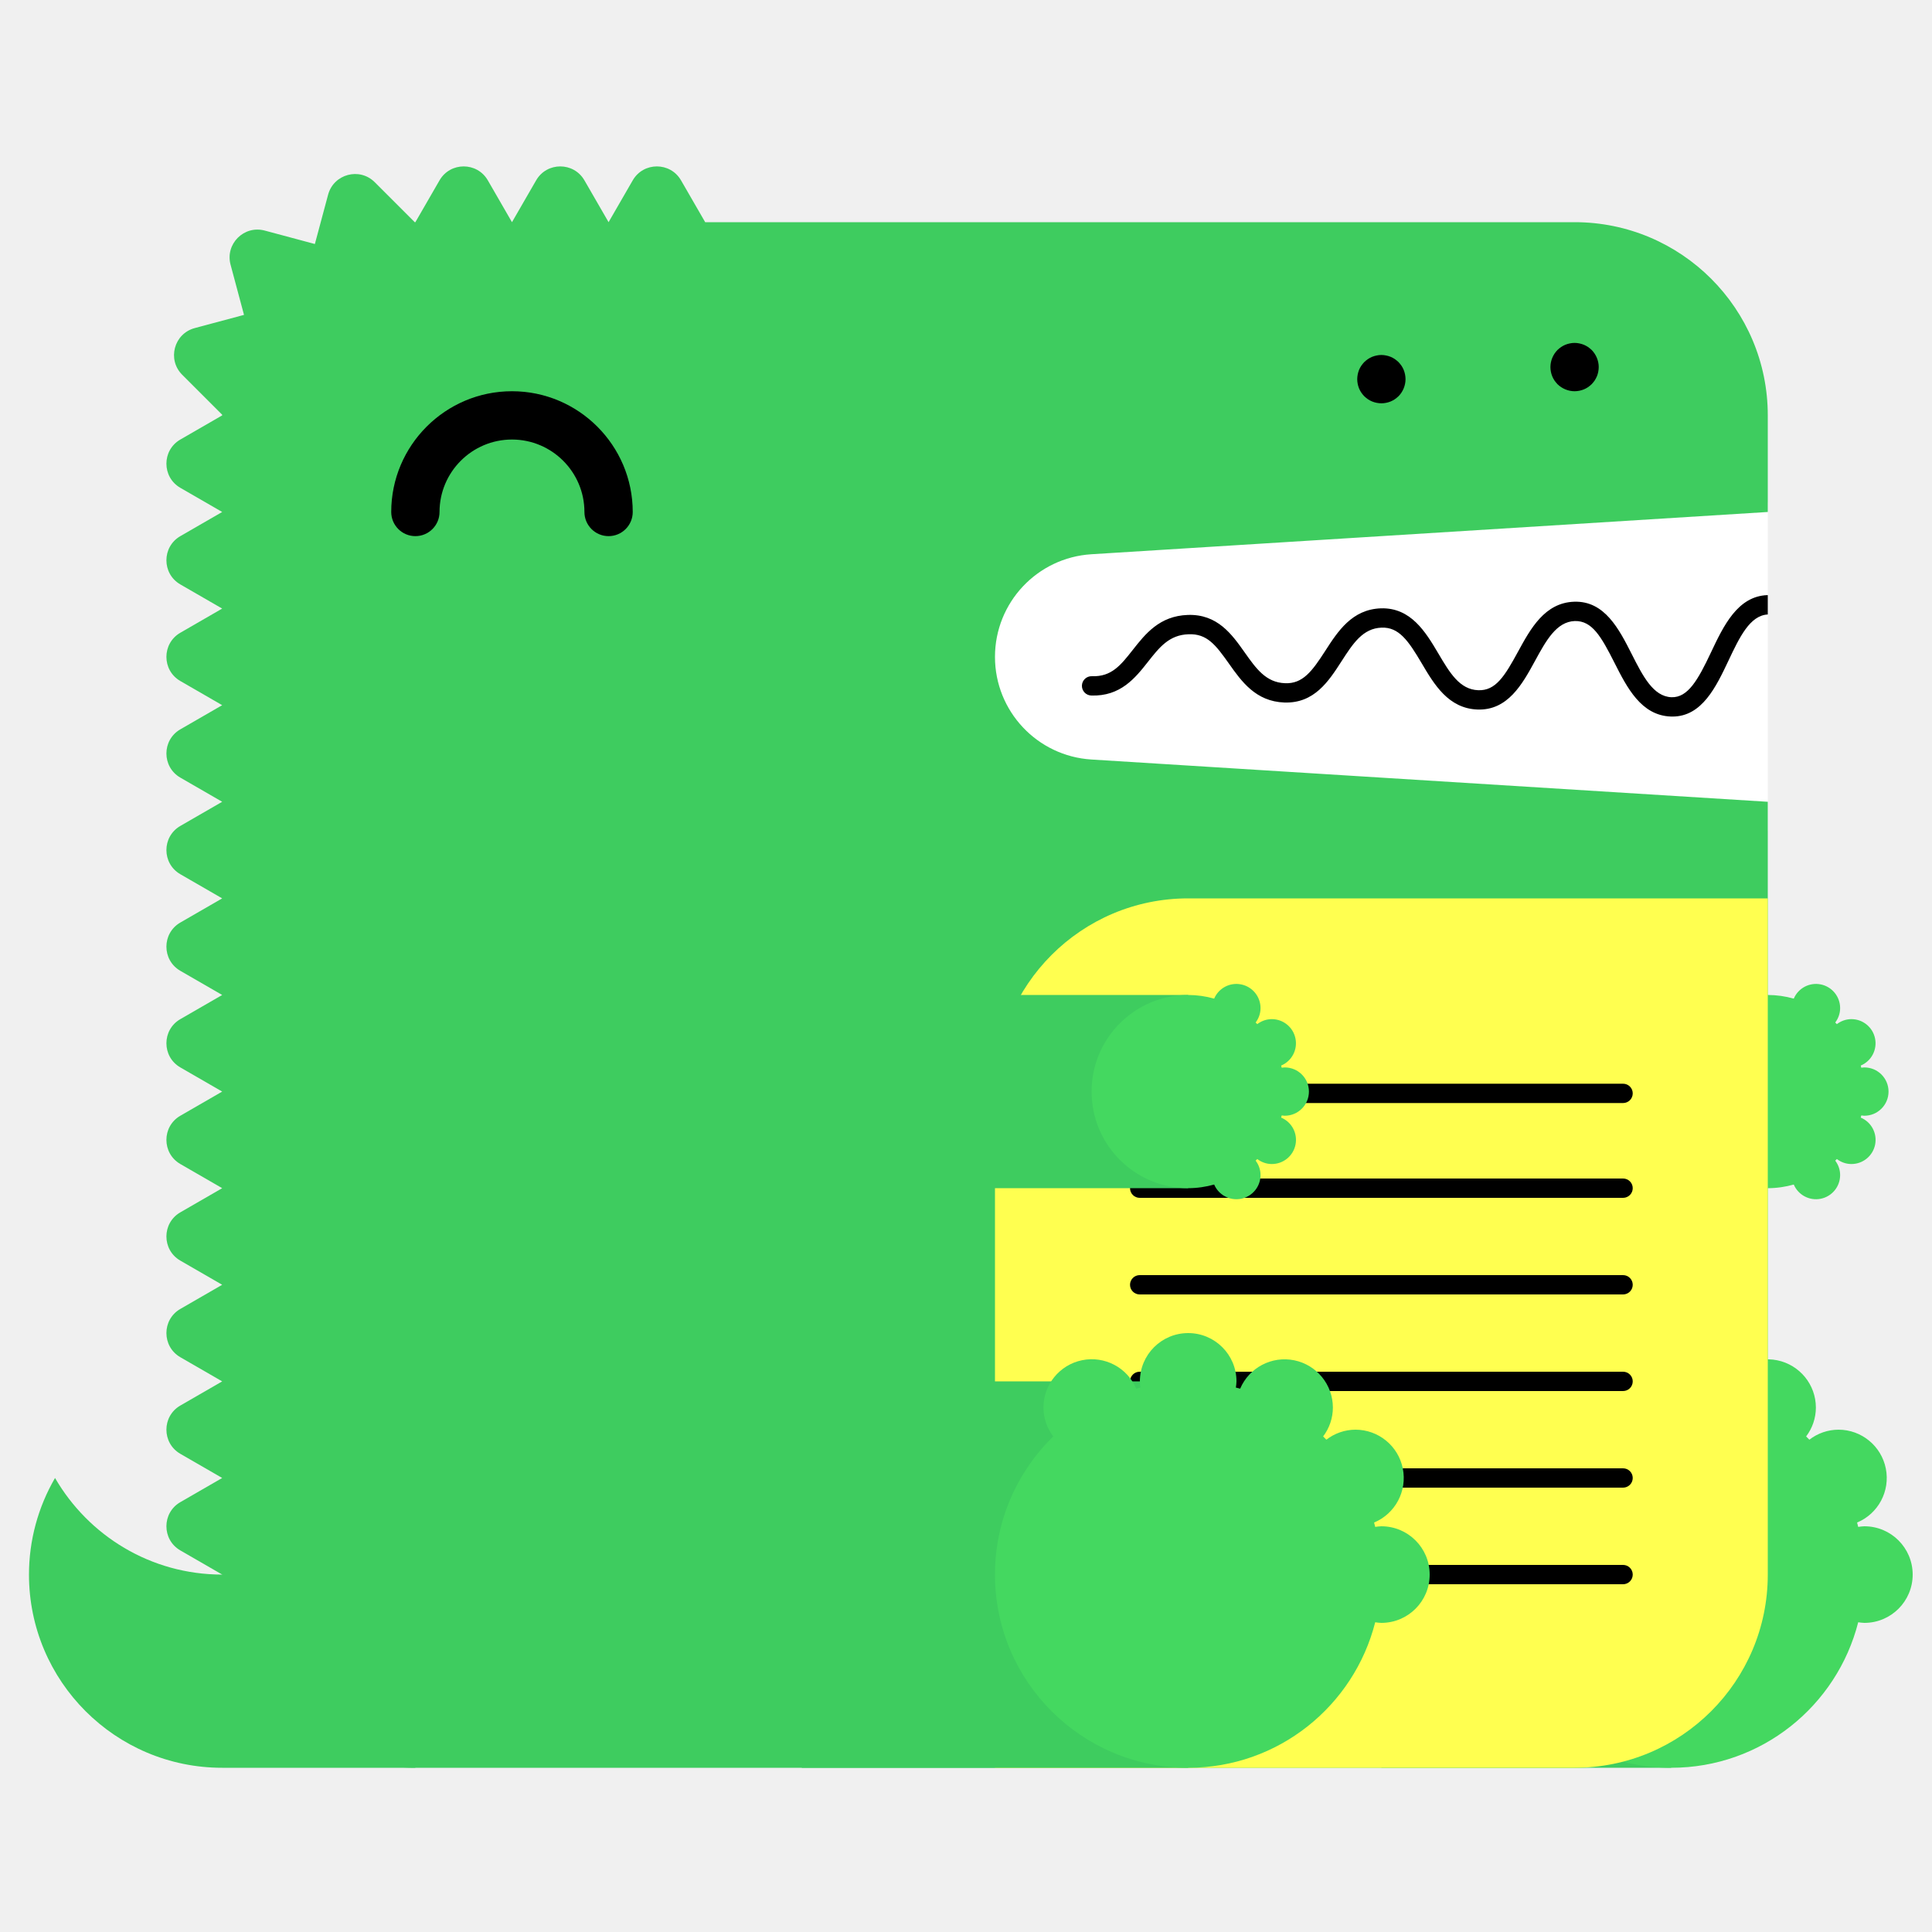
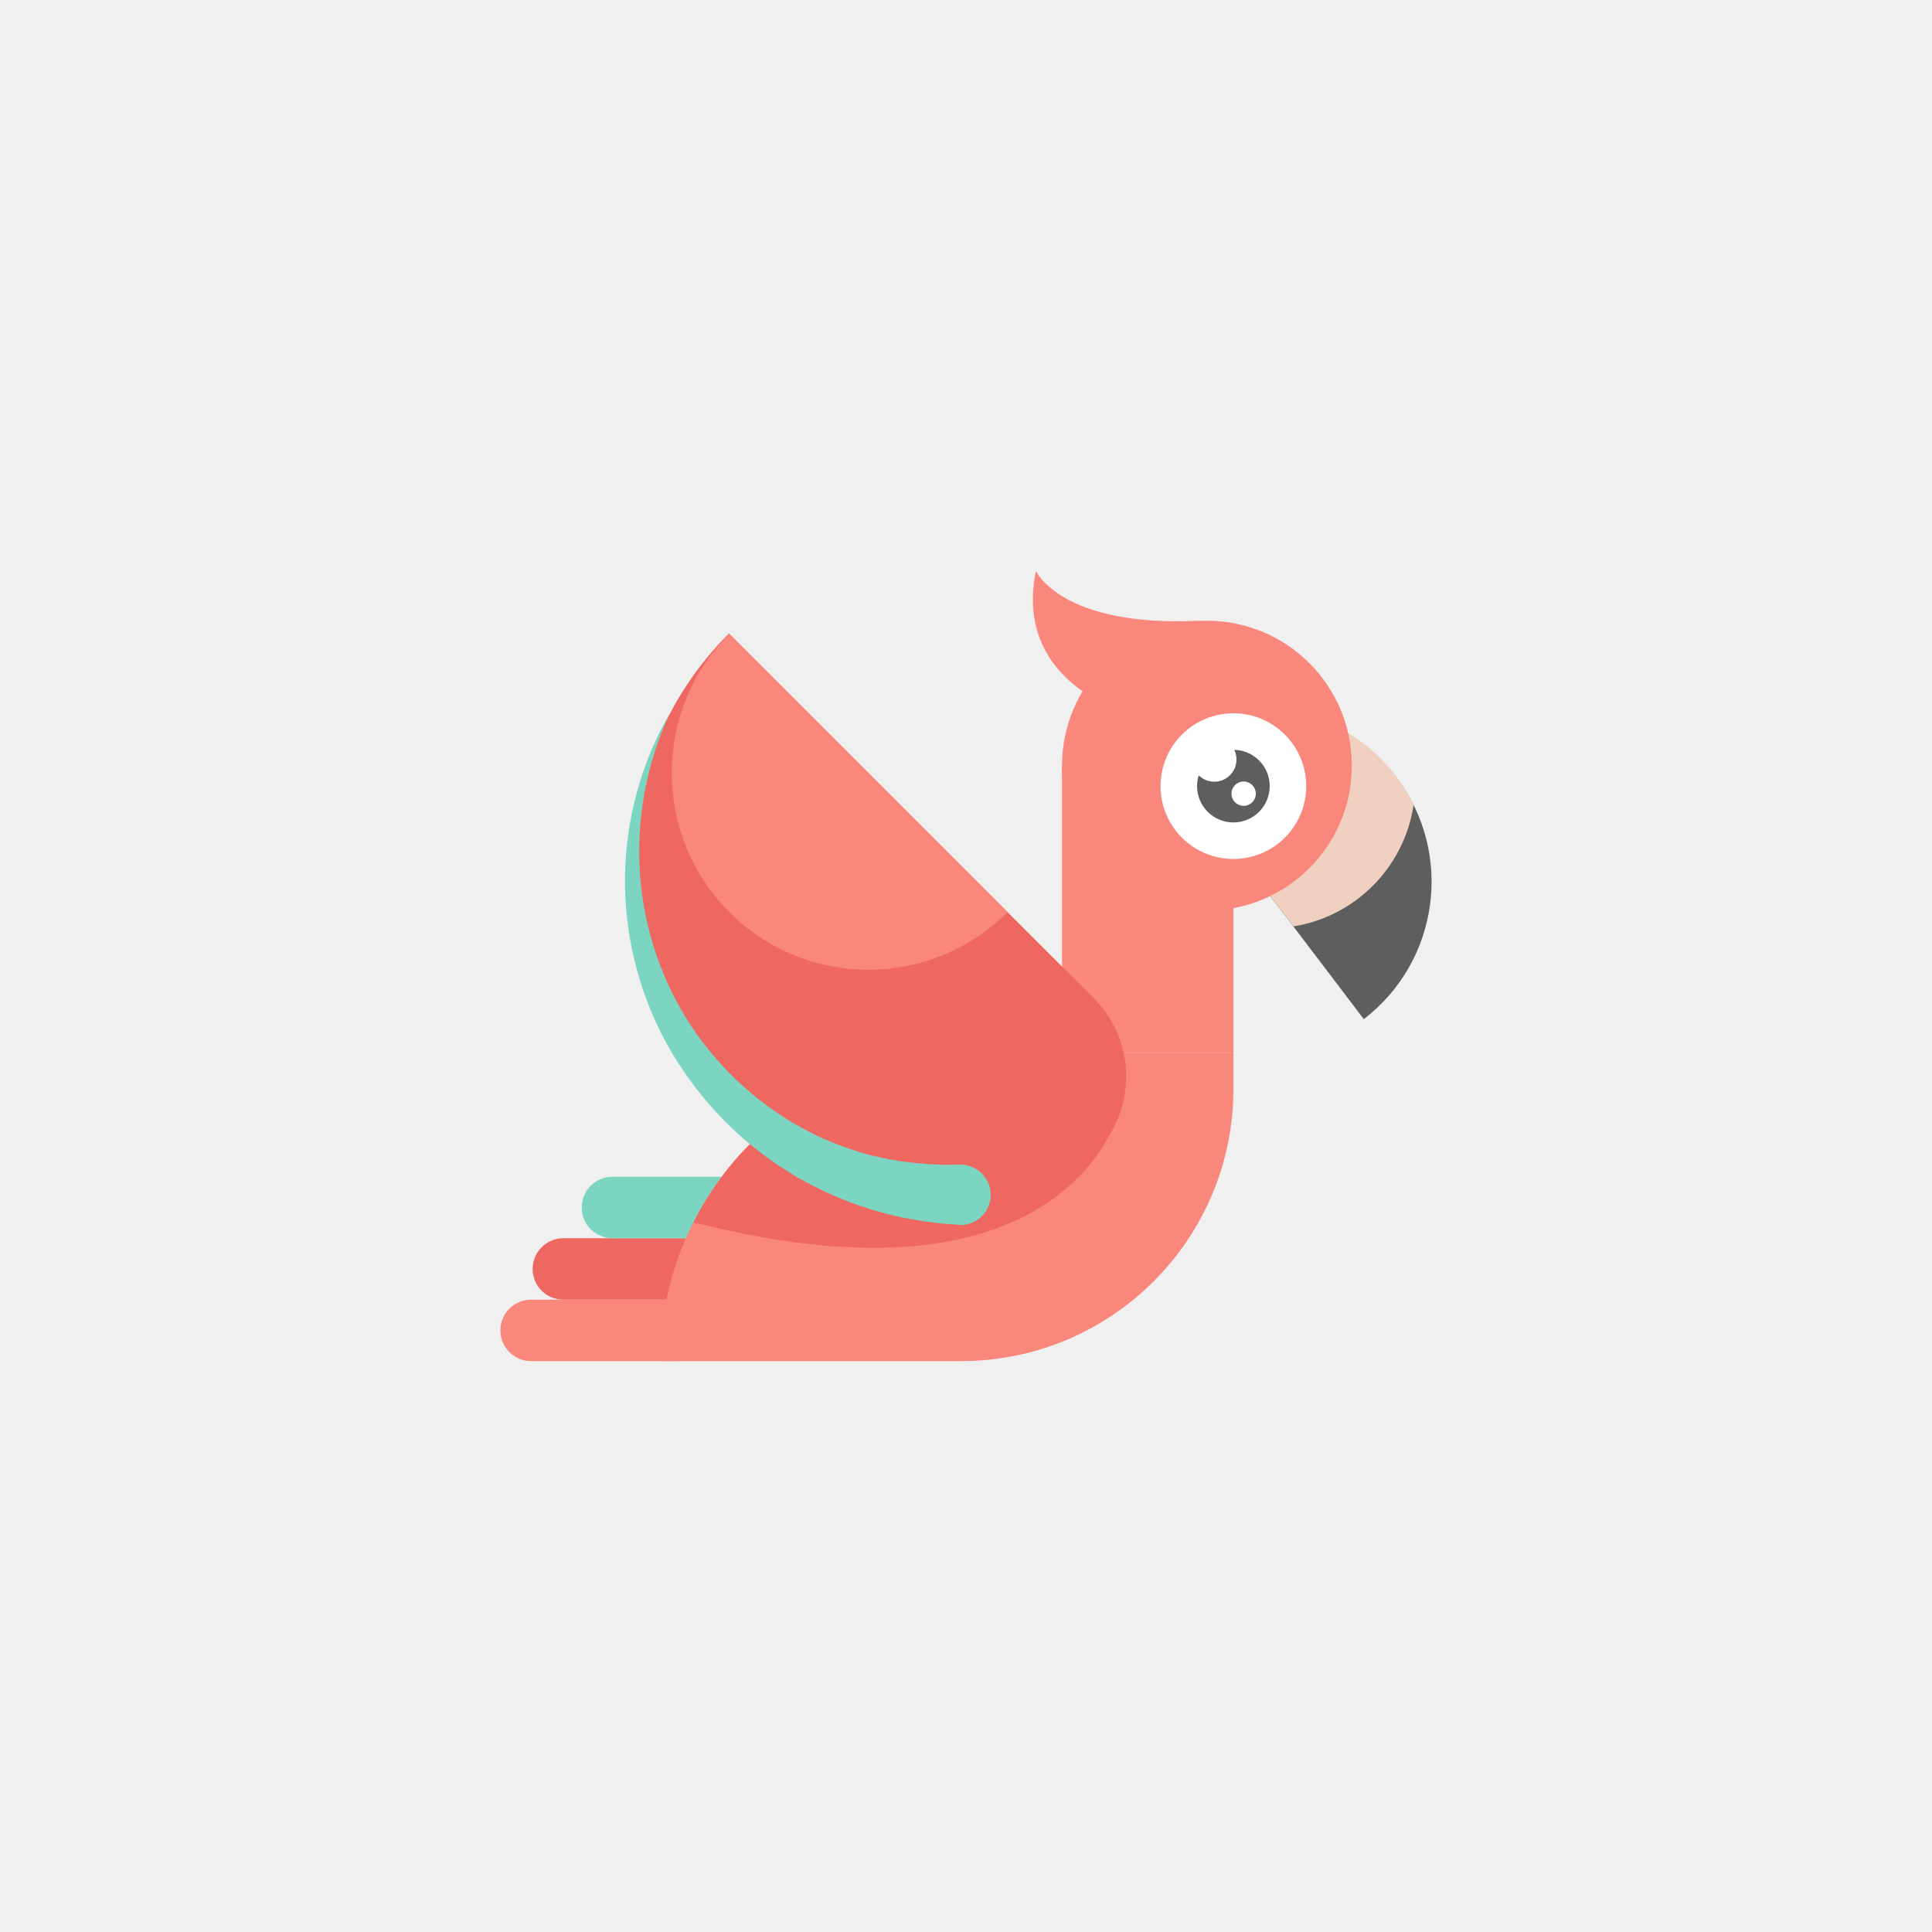
- <svg xmlns="http://www.w3.org/2000/svg" width="200" height="200" viewBox="0 0 200 200">
-   <g fill="none" fill-rule="evenodd">
-     <path fill="#FFF" d="M99 52h84v34H99z" />
-     <path d="M23 163c-7.398 0-13.843-4.027-17.303-10A19.886 19.886 0 0 0 3 163c0 11.046 8.954 20 20 20h20v-20H23z" fill="#3ECC5F" />
-     <path d="M112.98 57.376L183 53V43c0-11.046-8.954-20-20-20H73l-2.5-4.33c-1.112-1.925-3.889-1.925-5 0L63 23l-2.5-4.33c-1.111-1.925-3.889-1.925-5 0L53 23l-2.5-4.33c-1.111-1.925-3.889-1.925-5 0L43 23c-.022 0-.042.003-.065.003l-4.142-4.141c-1.57-1.571-4.252-.853-4.828 1.294l-1.369 5.104-5.192-1.392c-2.148-.575-4.111 1.389-3.535 3.536l1.39 5.193-5.102 1.367c-2.148.576-2.867 3.259-1.296 4.83l4.142 4.142c0 .021-.003.042-.003.064l-4.33 2.5c-1.925 1.111-1.925 3.889 0 5L23 53l-4.33 2.5c-1.925 1.111-1.925 3.889 0 5L23 63l-4.33 2.5c-1.925 1.111-1.925 3.889 0 5L23 73l-4.33 2.5c-1.925 1.111-1.925 3.889 0 5L23 83l-4.33 2.5c-1.925 1.111-1.925 3.889 0 5L23 93l-4.33 2.5c-1.925 1.111-1.925 3.889 0 5L23 103l-4.33 2.5c-1.925 1.111-1.925 3.889 0 5L23 113l-4.33 2.5c-1.925 1.111-1.925 3.889 0 5L23 123l-4.33 2.5c-1.925 1.111-1.925 3.889 0 5L23 133l-4.33 2.5c-1.925 1.111-1.925 3.889 0 5L23 143l-4.33 2.5c-1.925 1.111-1.925 3.889 0 5L23 153l-4.33 2.5c-1.925 1.111-1.925 3.889 0 5L23 163c0 11.046 8.954 20 20 20h120c11.046 0 20-8.954 20-20V83l-70.02-4.376A10.645 10.645 0 0 1 103 68c0-5.621 4.37-10.273 9.98-10.624" fill="#3ECC5F" />
-     <path fill="#3ECC5F" d="M143 183h30v-40h-30z" />
-     <path d="M193 158c-.219 0-.428.037-.639.064-.038-.15-.074-.301-.116-.451A5 5 0 0 0 190.32 148a4.96 4.96 0 0 0-3.016 1.036 26.531 26.531 0 0 0-.335-.336 4.955 4.955 0 0 0 1.011-2.987 5 5 0 0 0-9.599-1.959c-.148-.042-.297-.077-.445-.115.027-.211.064-.42.064-.639a5 5 0 0 0-5-5 5 5 0 0 0-5 5c0 .219.037.428.064.639-.148.038-.297.073-.445.115a4.998 4.998 0 0 0-9.599 1.959c0 1.125.384 2.151 1.011 2.987-3.717 3.632-6.031 8.693-6.031 14.3 0 11.046 8.954 20 20 20 9.339 0 17.16-6.41 19.361-15.064.211.027.42.064.639.064a5 5 0 0 0 5-5 5 5 0 0 0-5-5" fill="#44D860" />
-     <path fill="#3ECC5F" d="M153 123h30v-20h-30z" />
-     <path d="M193 115.5a2.5 2.5 0 1 0 0-5c-.109 0-.214.019-.319.032-.02-.075-.037-.15-.058-.225a2.501 2.501 0 0 0-.963-4.807c-.569 0-1.088.197-1.508.518a6.653 6.653 0 0 0-.168-.168c.314-.417.506-.931.506-1.494a2.5 2.5 0 0 0-4.8-.979A9.987 9.987 0 0 0 183 103c-5.522 0-10 4.478-10 10s4.478 10 10 10c.934 0 1.833-.138 2.69-.377a2.5 2.5 0 0 0 4.8-.979c0-.563-.192-1.077-.506-1.494.057-.055.113-.111.168-.168.42.321.939.518 1.508.518a2.5 2.5 0 0 0 .963-4.807c.021-.074.038-.15.058-.225.105.013.21.032.319.032" fill="#44D860" />
-     <path d="M63 55.5a2.5 2.5 0 0 1-2.5-2.5c0-4.136-3.364-7.5-7.5-7.5s-7.5 3.364-7.5 7.5a2.5 2.5 0 1 1-5 0c0-6.893 5.607-12.5 12.5-12.5S65.5 46.107 65.5 53a2.5 2.5 0 0 1-2.5 2.5" fill="#000" />
-     <path d="M103 183h60c11.046 0 20-8.954 20-20V93h-60c-11.046 0-20 8.954-20 20v70z" fill="#FFFF50" />
-     <path d="M168.02 124h-50.04a1 1 0 1 1 0-2h50.04a1 1 0 1 1 0 2m0 20h-50.04a1 1 0 1 1 0-2h50.04a1 1 0 1 1 0 2m0 20h-50.04a1 1 0 1 1 0-2h50.04a1 1 0 1 1 0 2m0-49.814h-50.04a1 1 0 1 1 0-2h50.04a1 1 0 1 1 0 2m0 19.814h-50.04a1 1 0 1 1 0-2h50.04a1 1 0 1 1 0 2m0 20h-50.04a1 1 0 1 1 0-2h50.04a1 1 0 1 1 0 2M183 61.611c-.012 0-.022-.006-.034-.005-3.09.105-4.552 3.196-5.842 5.923-1.346 2.85-2.387 4.703-4.093 4.647-1.889-.068-2.969-2.202-4.113-4.46-1.314-2.594-2.814-5.536-5.963-5.426-3.046.104-4.513 2.794-5.807 5.167-1.377 2.528-2.314 4.065-4.121 3.994-1.927-.07-2.951-1.805-4.136-3.813-1.321-2.236-2.848-4.75-5.936-4.664-2.994.103-4.465 2.385-5.763 4.4-1.373 2.13-2.335 3.428-4.165 3.351-1.973-.07-2.992-1.51-4.171-3.177-1.324-1.873-2.816-3.993-5.895-3.89-2.928.1-4.399 1.97-5.696 3.618-1.232 1.564-2.194 2.802-4.229 2.724a1 1 0 0 0-.072 2c3.017.101 4.545-1.8 5.872-3.487 1.177-1.496 2.193-2.787 4.193-2.855 1.926-.082 2.829 1.115 4.195 3.045 1.297 1.834 2.769 3.914 5.731 4.021 3.103.104 4.596-2.215 5.918-4.267 1.182-1.834 2.202-3.417 4.15-3.484 1.793-.067 2.769 1.35 4.145 3.681 1.297 2.197 2.766 4.686 5.787 4.796 3.125.108 4.634-2.62 5.949-5.035 1.139-2.088 2.214-4.06 4.119-4.126 1.793-.042 2.728 1.595 4.111 4.33 1.292 2.553 2.757 5.445 5.825 5.556l.169.003c3.064 0 4.518-3.075 5.805-5.794 1.139-2.41 2.217-4.68 4.067-4.773v-2z" fill="#000" />
-     <path fill="#3ECC5F" d="M83 183h40v-40H83z" />
-     <path d="M143 158c-.219 0-.428.037-.639.064-.038-.15-.074-.301-.116-.451A5 5 0 0 0 140.32 148a4.96 4.96 0 0 0-3.016 1.036 26.531 26.531 0 0 0-.335-.336 4.955 4.955 0 0 0 1.011-2.987 5 5 0 0 0-9.599-1.959c-.148-.042-.297-.077-.445-.115.027-.211.064-.42.064-.639a5 5 0 0 0-5-5 5 5 0 0 0-5 5c0 .219.037.428.064.639-.148.038-.297.073-.445.115a4.998 4.998 0 0 0-9.599 1.959c0 1.125.384 2.151 1.011 2.987-3.717 3.632-6.031 8.693-6.031 14.3 0 11.046 8.954 20 20 20 9.339 0 17.16-6.41 19.361-15.064.211.027.42.064.639.064a5 5 0 0 0 5-5 5 5 0 0 0-5-5" fill="#44D860" />
-     <path fill="#3ECC5F" d="M83 123h40v-20H83z" />
-     <path d="M133 115.5a2.5 2.5 0 1 0 0-5c-.109 0-.214.019-.319.032-.02-.075-.037-.15-.058-.225a2.501 2.501 0 0 0-.963-4.807c-.569 0-1.088.197-1.508.518a6.653 6.653 0 0 0-.168-.168c.314-.417.506-.931.506-1.494a2.5 2.5 0 0 0-4.8-.979A9.987 9.987 0 0 0 123 103c-5.522 0-10 4.478-10 10s4.478 10 10 10c.934 0 1.833-.138 2.69-.377a2.5 2.5 0 0 0 4.8-.979c0-.563-.192-1.077-.506-1.494.057-.055.113-.111.168-.168.42.321.939.518 1.508.518a2.5 2.5 0 0 0 .963-4.807c.021-.074.038-.15.058-.225.105.013.21.032.319.032" fill="#44D860" />
-     <path d="M143 41.75c-.16 0-.33-.02-.49-.05a2.52 2.52 0 0 1-.47-.14c-.15-.06-.29-.14-.431-.23-.13-.09-.259-.2-.38-.31-.109-.12-.219-.24-.309-.38s-.17-.28-.231-.43a2.619 2.619 0 0 1-.189-.96c0-.16.02-.33.05-.49.03-.16.08-.31.139-.47.061-.15.141-.29.231-.43.09-.13.2-.26.309-.38.121-.11.25-.22.38-.31.141-.09.281-.17.431-.23.149-.06.31-.11.47-.14.32-.07.65-.07.98 0 .159.03.32.08.47.14.149.06.29.14.43.23.13.09.259.2.38.31.11.12.22.25.31.38.09.14.17.28.23.43.06.16.11.31.14.47.029.16.05.33.05.49 0 .66-.271 1.31-.73 1.77-.121.11-.25.22-.38.31-.14.09-.281.17-.43.23a2.565 2.565 0 0 1-.96.19m20-1.25c-.66 0-1.3-.27-1.771-.73a3.802 3.802 0 0 1-.309-.38c-.09-.14-.17-.28-.231-.43a2.619 2.619 0 0 1-.189-.96c0-.66.27-1.3.729-1.77.121-.11.25-.22.38-.31.141-.09.281-.17.431-.23.149-.06.31-.11.47-.14.32-.07.66-.07.98 0 .159.03.32.08.47.14.149.06.29.14.43.23.13.09.259.2.38.31.459.47.73 1.11.73 1.77 0 .16-.021.33-.05.49-.03.16-.08.32-.14.47-.07.15-.14.29-.23.43-.09.13-.2.26-.31.38-.121.11-.25.22-.38.31-.14.09-.281.17-.43.23a2.565 2.565 0 0 1-.96.19" fill="#000" />
+ <svg xmlns="http://www.w3.org/2000/svg" version="1.1" id="Layer_1" x="0px" y="0px" viewBox="0 0 1000 1000" style="enable-background:new 0 0 1000 1000;" xml:space="preserve">
+   <style type="text/css">
+ 	.st0{fill:#FA877C;}
+ 	.st1{fill:#EF6761;}
+ 	.st2{fill:#7CD5C1;}
+ 	.st3{fill:#353535;}
+ 	.st4{fill:#5E5E5E;}
+ 	.st5{fill:#F0D0C0;}
+ 	.st6{fill:#FFFFFF;}
+ </style>
+   <g>
+     <path class="st0" d="M274.9,672.7h75.3c8.8,0,15.9,7.1,15.9,15.9v0c0,8.8-7.1,15.9-15.9,15.9h-75.3c-8.8,0-15.9-7.1-15.9-15.9v0   C259,679.8,266.1,672.7,274.9,672.7z" />
+     <path class="st1" d="M291.6,640.9h75.3c8.8,0,15.9,7.1,15.9,15.9v0c0,8.8-7.1,15.9-15.9,15.9h-75.3c-8.8,0-15.9-7.1-15.9-15.9v0   C275.7,648,282.8,640.9,291.6,640.9z" />
+     <path class="st2" d="M317,609.1h75.3c8.8,0,15.9,7.1,15.9,15.9v0c0,8.8-7.1,15.9-15.9,15.9H317c-8.8,0-15.9-7.1-15.9-15.9v0   C301.1,616.2,308.2,609.1,317,609.1z" />
+     <g>
+       <path class="st0" d="M536.2,295.5c0,0,12.9,29.2,84.4,25.8l-12.5,55.1C608.1,376.5,522,364.9,536.2,295.5z" />
+     </g>
+     <g>
+       <path class="st4" d="M705.9,527.5c39.1-30,46.7-86,16.8-125.3c-29.9-39.3-85.8-47.1-125.3-17.5L705.9,527.5z" />
+     </g>
+     <g>
+       <path class="st5" d="M731.7,416.5c-2.5-5-5.5-9.9-9-14.6c-29.9-39.3-85.8-47.1-125.3-17.4l72.1,95    C701.7,474.3,726.9,448.8,731.7,416.5z" />
+     </g>
+     <g>
+       <polygon class="st0" points="549.7,396.3 638.4,363.4 638.4,545.1 549.7,545.1   " />
+     </g>
+     <g>
+       <circle class="st0" cx="624.7" cy="396.3" r="75" />
+     </g>
+     <g>
+       <g>
+         <circle class="st6" cx="638.4" cy="406.9" r="37.7" />
+       </g>
+       <g>
+         <g>
+           <circle class="st4" cx="638.4" cy="406.9" r="18.8" />
+         </g>
+         <g>
+           <circle class="st6" cx="628.5" cy="393.1" r="11.5" />
+         </g>
+         <g>
+           <circle class="st6" cx="643.7" cy="410.8" r="6.3" />
+         </g>
+       </g>
+     </g>
+     <g>
+       <path class="st0" d="M341.8,704.5h155.7c77.8,0,140.9-63.1,140.9-140.9v-18.5H501.2C413.2,545.1,341.8,616.5,341.8,704.5    L341.8,704.5z" />
+     </g>
+     <g>
+       <path class="st1" d="M581.8,568.3c0,0-20.9,115.8-222.8,64.4c0,0,20.2-42.7,54.2-58.1C447.2,559.1,581.8,568.3,581.8,568.3z" />
+     </g>
+     <g>
+       <path class="st1" d="M566,516.6c31.8,31.8,16.5,85.8-27.1,96.7c-56,14-117.8-1-161.6-44.8c-66.5-66.5-66.5-174.2,0-240.6    L566,516.6z" />
+     </g>
+     <g>
+       <path class="st0" d="M521.5,472.1c-39.8,39.8-104.3,39.8-144,0s-39.8-104.3,0-144L521.5,472.1z" />
+     </g>
+     <g>
+       <g>
+         <path class="st2" d="M496.1,633.9l-5.9-0.4l-3-0.2l-2.9-0.4l-5.9-0.7l-5.8-1c-1-0.2-1.9-0.3-2.9-0.5l-2.9-0.6     c-1.9-0.4-3.8-0.8-5.8-1.3l-5.7-1.5c-0.9-0.3-1.9-0.5-2.8-0.8l-2.8-0.9c-1.9-0.6-3.7-1.2-5.6-1.8l-5.5-2.1     c-0.9-0.4-1.8-0.7-2.7-1l-2.7-1.2c-1.8-0.8-3.6-1.5-5.4-2.3l-5.3-2.6c-0.9-0.4-1.8-0.8-2.6-1.3l-2.6-1.4l-5.1-2.8l-5-3.1     c-26.3-16.5-47.8-39.7-62.4-66.3c-14.5-26.7-21.8-56.8-21.3-86.5c0.5-29.7,8.6-58.9,23.2-84c-12.3,26.3-17.5,55.5-15.4,83.8     c2.1,28.3,11.5,55.7,26.9,78.7c15.4,23,36.6,41.8,60.6,54.1l4.5,2.3l4.6,2l2.3,1c0.8,0.3,1.6,0.6,2.4,0.9l4.7,1.8     c1.6,0.5,3.2,1.1,4.8,1.6l2.4,0.8c0.8,0.3,1.6,0.5,2.4,0.7l4.8,1.3c1.6,0.4,3.3,0.7,4.9,1.1l2.4,0.5c0.8,0.2,1.6,0.3,2.5,0.4     l4.9,0.9l5,0.6l2.5,0.3c0.8,0.1,1.7,0.1,2.5,0.2l5,0.4l5,0.2l2.5,0.1l2.5,0l4.9-0.1l0.6,0c8.6-0.1,15.7,6.7,15.9,15.4     c0.1,8.6-6.7,15.7-15.4,15.9C497,634,496.5,634,496.1,633.9z" />
+       </g>
+     </g>
  </g>
</svg>
